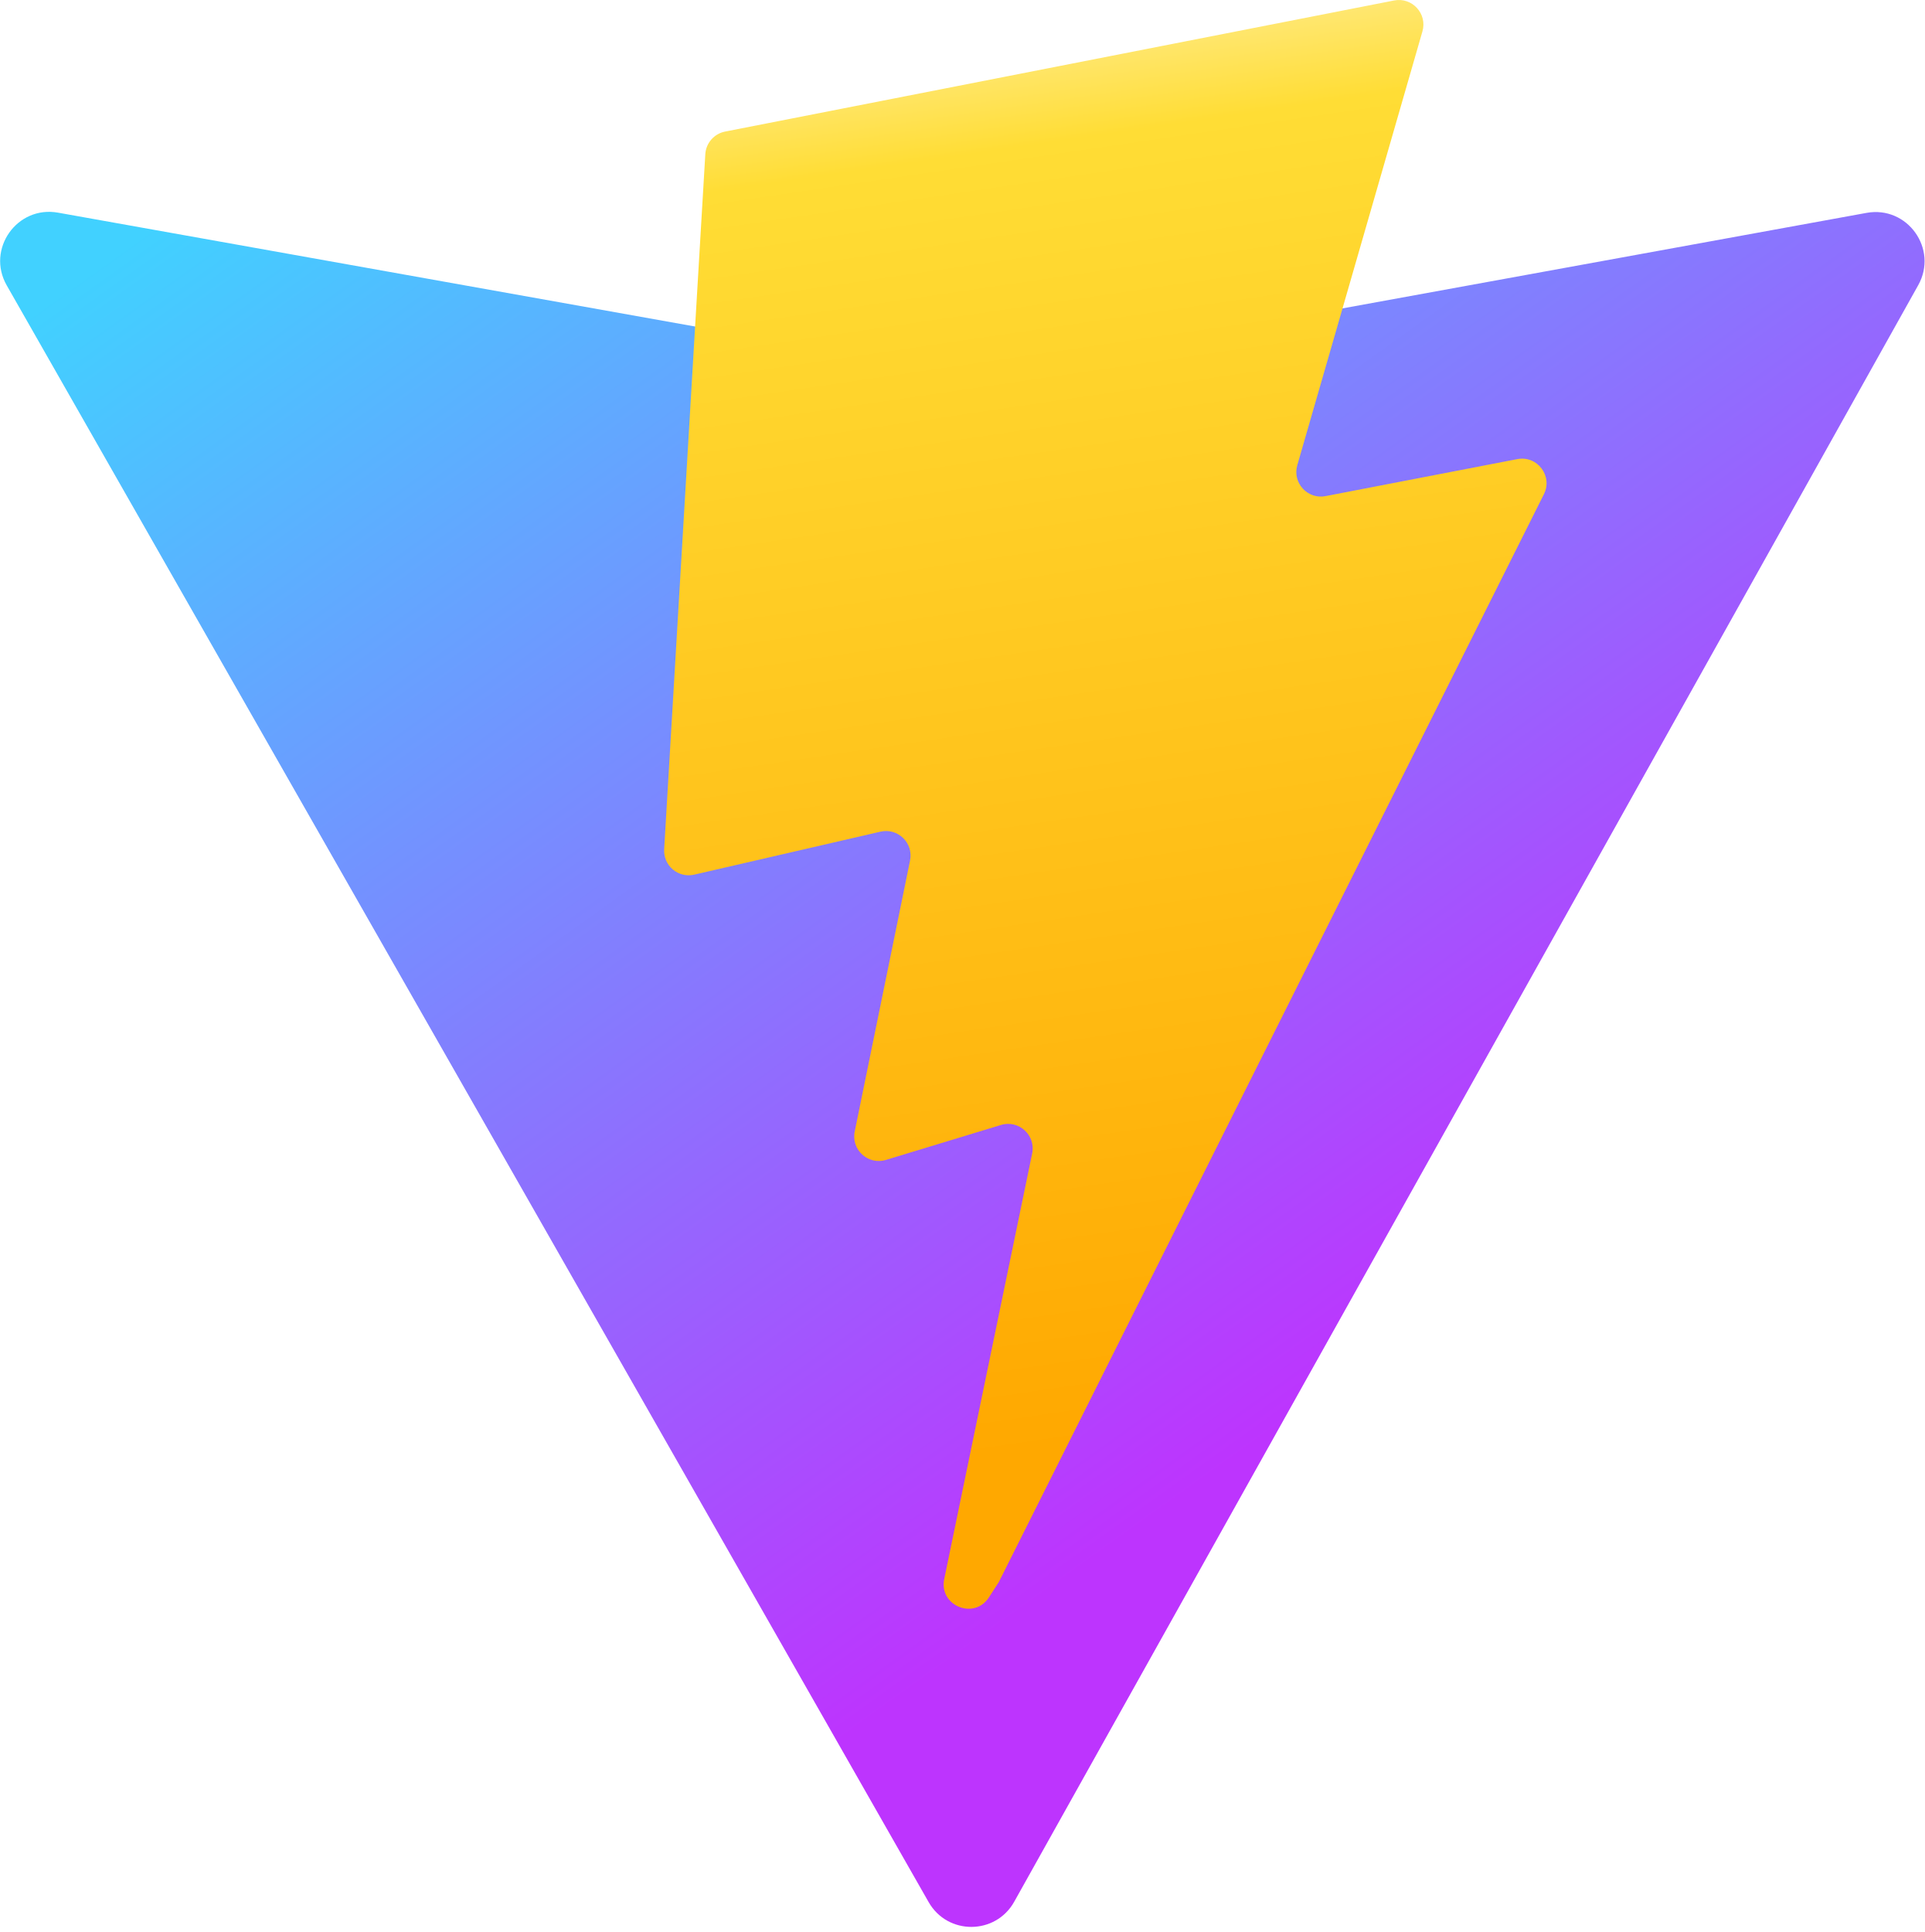
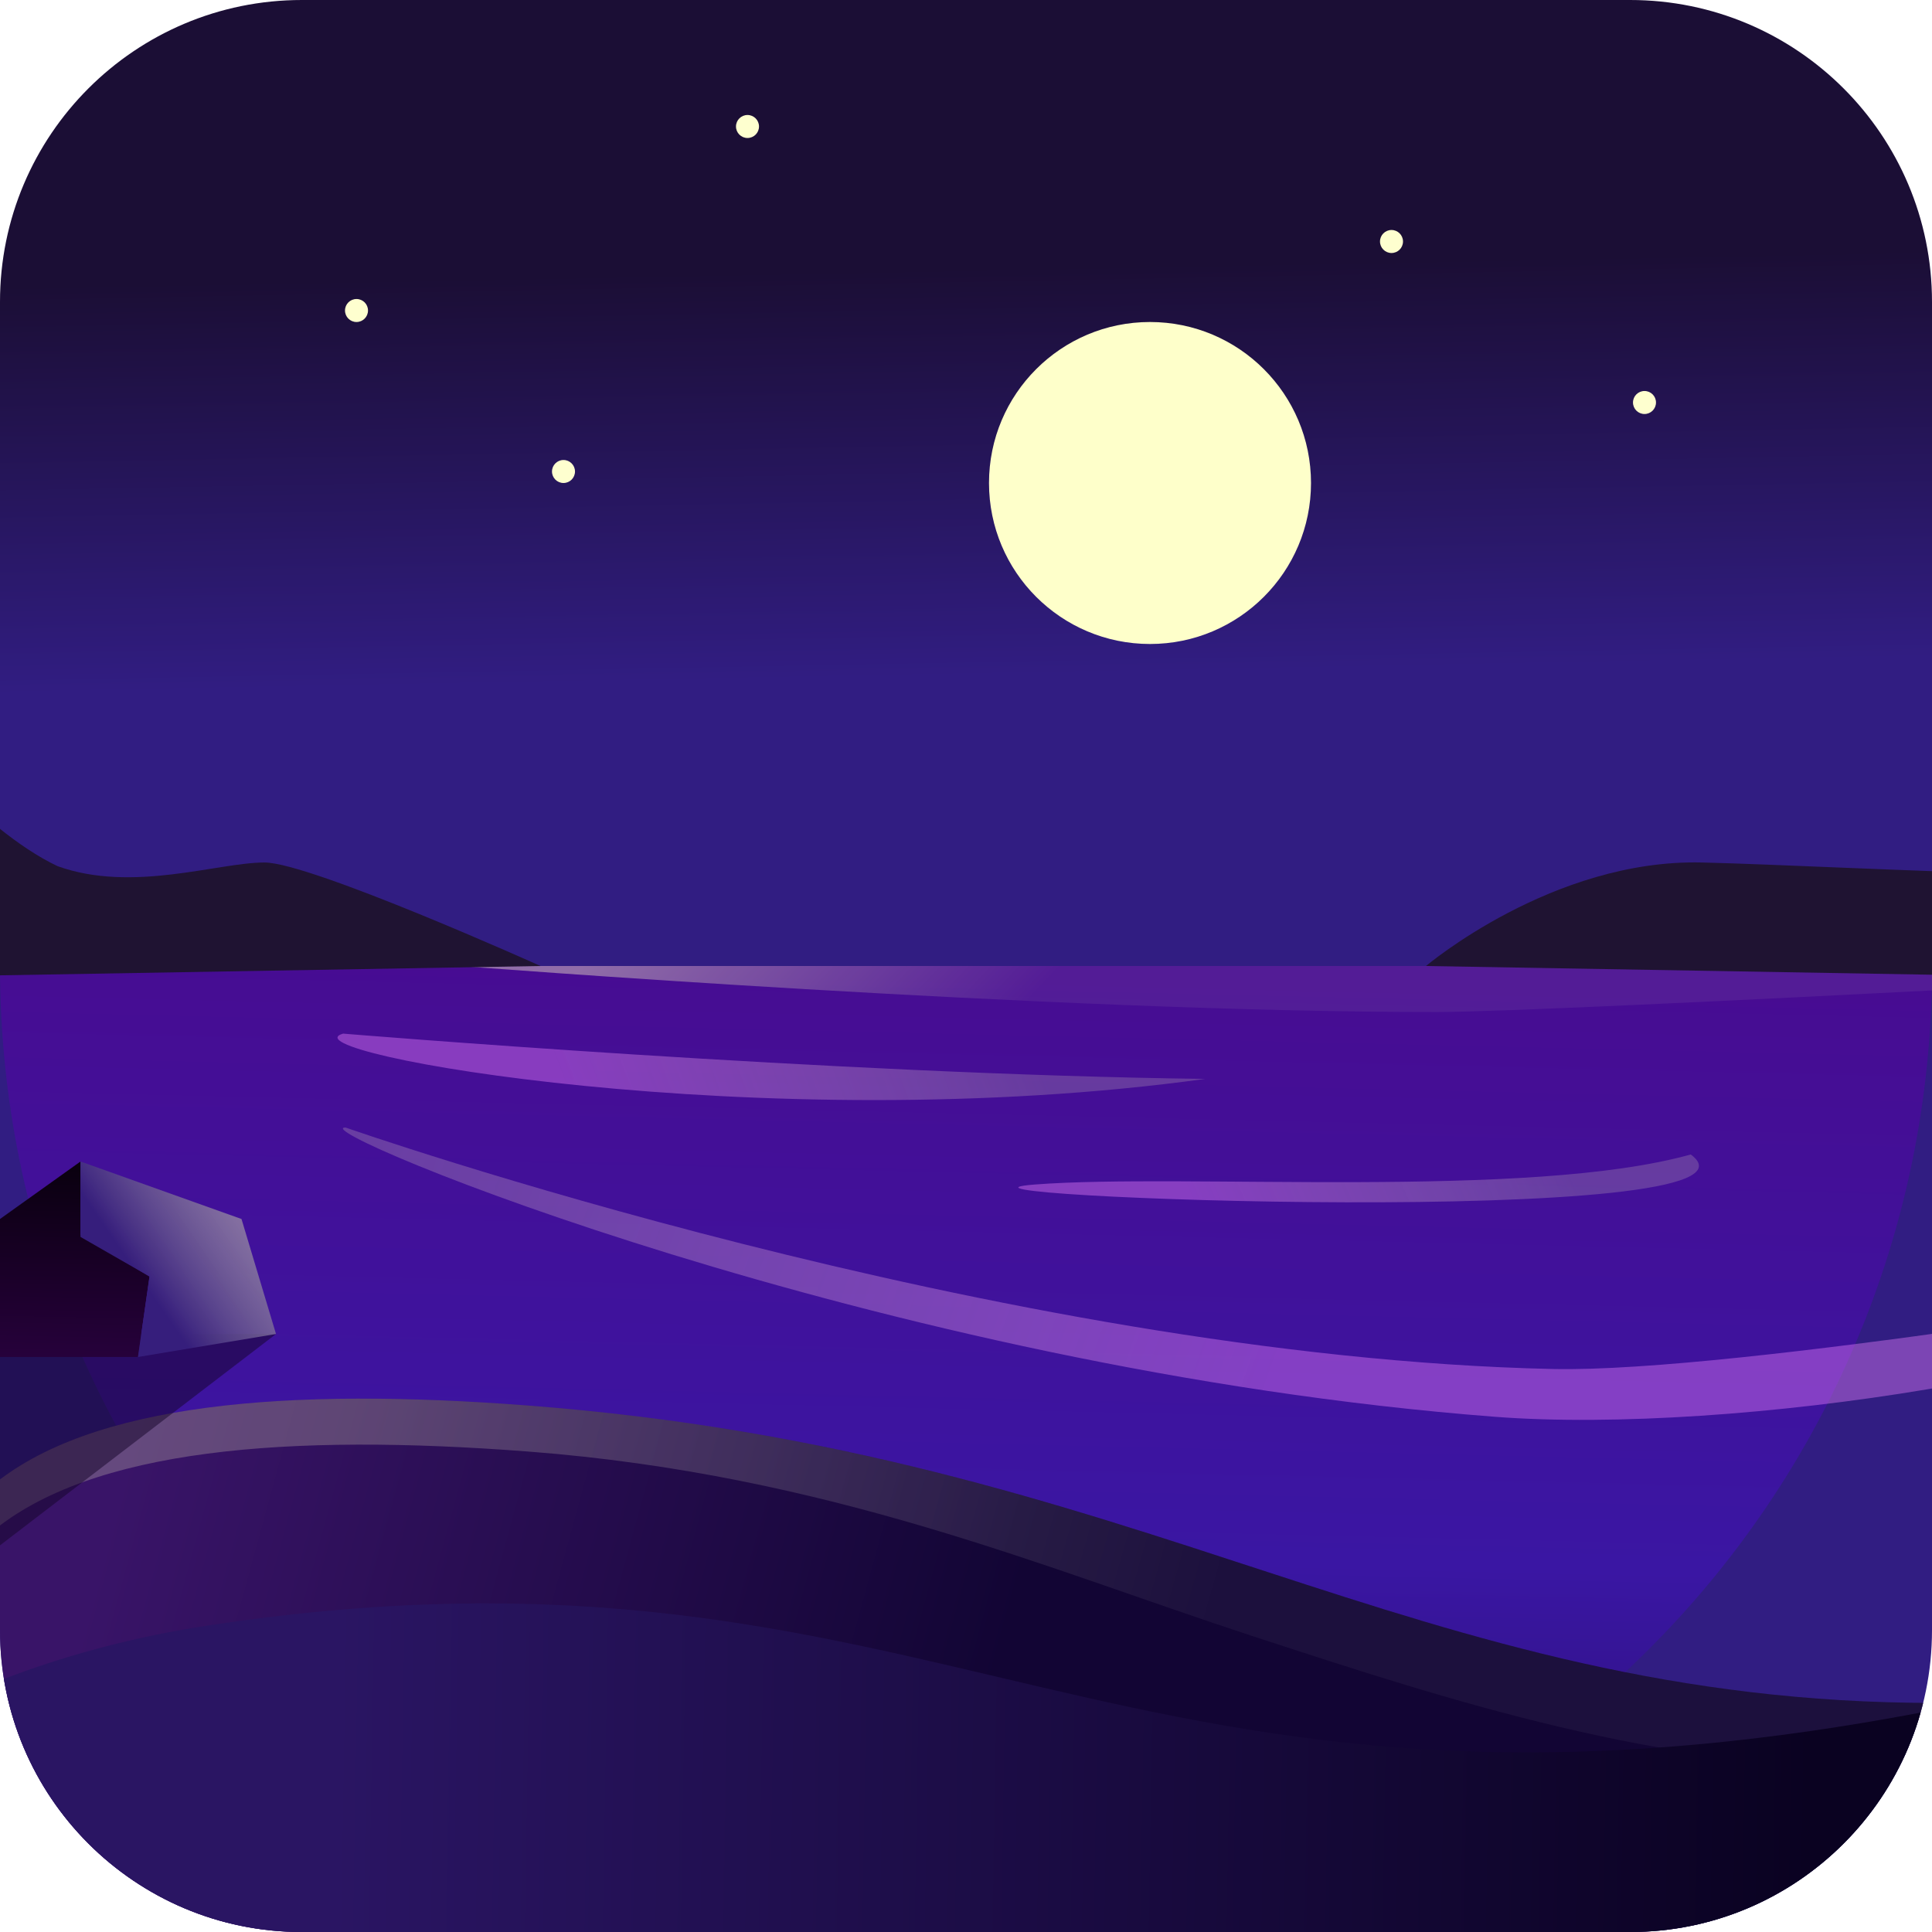
- <svg xmlns="http://www.w3.org/2000/svg" aria-hidden="true" role="img" class="iconify iconify--logos" width="31.88" height="32" preserveAspectRatio="xMidYMid meet" viewBox="0 0 256 257">
-   <defs>
-     <linearGradient id="IconifyId1813088fe1fbc01fb466" x1="-.828%" x2="57.636%" y1="7.652%" y2="78.411%">
-       <stop offset="0%" stop-color="#41D1FF" />
-       <stop offset="100%" stop-color="#BD34FE" />
+ <svg xmlns="http://www.w3.org/2000/svg" height="1024" legacy-metrics="false" node-id="1" sillyvg="true" template-height="1024" template-width="1024" version="1.1" viewBox="0 0 1024 1024" width="1024">
+   <defs node-id="61">
+     <clipPath id="clip0_609_4510" node-id="58">
+       <path d="M 160.00 0.00 L 864.00 0.00 C 952.37 0.00 1024.00 71.63 1024.00 160.00 L 1024.00 864.00 C 1024.00 952.37 952.37 1024.00 864.00 1024.00 L 160.00 1024.00 C 71.63 1024.00 0.00 952.37 0.00 864.00 L 0.00 160.00 C -0.00 71.63 71.63 0.00 160.00 0.00 Z" fill="#000000" fill-rule="nonzero" node-id="64" stroke="none" target-height="1024" target-width="1024" target-x="0" target-y="0" />
+     </clipPath>
+     <linearGradient gradientUnits="userSpaceOnUse" id="paint0_linear_609_4510" node-id="24" x1="60.952" x2="85.333" y1="-121.905" y2="1170.29">
+       <stop offset="0.211" stop-color="#1b0e35" />
+       <stop offset="0.378" stop-color="#311d82" />
    </linearGradient>
-     <linearGradient id="IconifyId1813088fe1fbc01fb467" x1="43.376%" x2="50.316%" y1="2.242%" y2="89.03%">
-       <stop offset="0%" stop-color="#FFEA83" />
-       <stop offset="8.333%" stop-color="#FFDD35" />
-       <stop offset="100%" stop-color="#FFA800" />
+     <linearGradient gradientUnits="userSpaceOnUse" id="paint1_linear_609_4510" node-id="27" x1="512" x2="493.714" y1="512" y2="1298.29">
+       <stop offset="0" stop-color="#470c92" />
+       <stop offset="0.398" stop-color="#3a16a3" />
+       <stop offset="0.896" stop-color="#140835" />
+     </linearGradient>
+     <linearGradient gradientUnits="userSpaceOnUse" id="paint2_linear_609_4510" node-id="31" x1="280.381" x2="532.276" y1="542.476" y2="781.122">
+       <stop offset="0" stop-color="#feffca" />
+       <stop offset="0.528" stop-color="#feffca" stop-opacity="0.17" />
+     </linearGradient>
+     <linearGradient gradientUnits="userSpaceOnUse" id="paint3_linear_609_4510" node-id="34" x1="670.476" x2="155.078" y1="743.619" y2="558.009">
+       <stop offset="0" stop-color="#ed82ff" />
+       <stop offset="1" stop-color="#feffca" stop-opacity="0.46" />
+     </linearGradient>
+     <linearGradient gradientUnits="userSpaceOnUse" id="paint4_linear_609_4510" node-id="37" x1="304.762" x2="530.286" y1="591.238" y2="505.905">
+       <stop offset="0" stop-color="#ed82ff" />
+       <stop offset="1" stop-color="#feffca" stop-opacity="0.46" />
+     </linearGradient>
+     <linearGradient gradientUnits="userSpaceOnUse" id="paint5_linear_609_4510" node-id="40" x1="642.099" x2="815.887" y1="659.935" y2="582.554">
+       <stop offset="0" stop-color="#ed82ff" />
+       <stop offset="1" stop-color="#feffca" stop-opacity="0.46" />
+     </linearGradient>
+     <linearGradient gradientUnits="userSpaceOnUse" id="paint6_linear_609_4510" node-id="43" x1="950.858" x2="-19.129" y1="1030.09" y2="765.155">
+       <stop offset="0.442" stop-color="#120534" />
+       <stop offset="0.916" stop-color="#391468" />
+     </linearGradient>
+     <linearGradient gradientUnits="userSpaceOnUse" id="paint7_linear_609_4510" node-id="46" x1="853.333" x2="164.571" y1="938.666" y2="743.619">
+       <stop offset="0.32" stop-color="#ffffff" stop-opacity="0.1" />
+       <stop offset="0.97" stop-color="#feffca" stop-opacity="0.5" />
+     </linearGradient>
+     <linearGradient gradientUnits="userSpaceOnUse" id="paint8_linear_609_4510" node-id="49" x1="959.726" x2="-229.698" y1="1044.31" y2="1024.58">
+       <stop offset="0" stop-color="#0a0221" />
+       <stop offset="0.66" stop-color="#2a1563" />
+     </linearGradient>
+     <linearGradient gradientUnits="userSpaceOnUse" id="paint9_linear_609_4510" node-id="52" x1="27.429" x2="24.381" y1="615.619" y2="780.191">
+       <stop offset="0" stop-color="#09000e" />
+       <stop offset="1" stop-color="#380156" />
+     </linearGradient>
+     <linearGradient gradientUnits="userSpaceOnUse" id="paint10_linear_609_4510" node-id="55" x1="24.381" x2="182.857" y1="694.857" y2="585.143">
+       <stop offset="0.264" stop-color="#361e7c" />
+       <stop offset="0.896" stop-color="#feffca" stop-opacity="0.5" />
    </linearGradient>
  </defs>
-   <path fill="url(#IconifyId1813088fe1fbc01fb466)" d="M255.153 37.938L134.897 252.976c-2.483 4.44-8.862 4.466-11.382.048L.875 37.958c-2.746-4.814 1.371-10.646 6.827-9.67l120.385 21.517a6.537 6.537 0 0 0 2.322-.004l117.867-21.483c5.438-.991 9.574 4.796 6.877 9.62Z" />
-   <path fill="url(#IconifyId1813088fe1fbc01fb467)" d="M185.432.063L96.44 17.501a3.268 3.268 0 0 0-2.634 3.014l-5.474 92.456a3.268 3.268 0 0 0 3.997 3.378l24.777-5.718c2.318-.535 4.413 1.507 3.936 3.838l-7.361 36.047c-.495 2.426 1.782 4.5 4.151 3.78l15.304-4.649c2.372-.72 4.652 1.36 4.15 3.788l-11.698 56.621c-.732 3.542 3.979 5.473 5.943 2.437l1.313-2.028l72.516-144.72c1.215-2.423-.88-5.186-3.54-4.672l-25.505 4.922c-2.396.462-4.435-1.77-3.759-4.114l16.646-57.705c.677-2.35-1.37-4.583-3.769-4.113Z" />
+   <g clip-path="url(#clip0_609_4510)" id="sillyvg_g_0" node-id="136">
+     <path d="M 160.00 0.00 L 864.00 0.00 C 952.37 0.00 1024.00 71.63 1024.00 160.00 L 1024.00 864.00 C 1024.00 952.37 952.37 1024.00 864.00 1024.00 L 160.00 1024.00 C 71.63 1024.00 0.00 952.37 0.00 864.00 L 0.00 160.00 C -0.00 71.63 71.63 0.00 160.00 0.00 Z" fill="url(#paint0_linear_609_4510)" fill-rule="nonzero" node-id="138" stroke="none" target-height="1024" target-width="1024" target-x="0" target-y="0" />
+     <path d="M 512.00 1024.00 C 794.77 1024.00 1024.00 794.77 1024.00 512.00 L 0.00 512.00 C 0.00 794.77 229.23 1024.00 512.00 1024.00 Z" fill="url(#paint1_linear_609_4510)" fill-rule="nonzero" node-id="140" stroke="none" target-height="512" target-width="1024" target-x="0" target-y="512" />
+     <path d="M 761.90 536.38 C 827.80 536.31 1267.81 512.00 1267.81 512.00 L 243.81 512.00 C 243.81 512.00 559.35 536.61 761.90 536.38 Z" fill="url(#paint2_linear_609_4510)" fill-opacity="0.4" fill-rule="nonzero" group-id="1" node-id="144" stroke-linecap="butt" stroke-opacity="0.4" stroke-width="1" target-height="24.381" target-width="1024" target-x="243.81" target-y="512" />
+     <path d="M 792.38 750.93 C 919.22 760.66 1142.69 725.65 1195.79 680.73 C 1195.79 680.73 920.24 727.72 823.11 725.60 C 530.29 719.24 183.11 597.60 183.11 597.60 C 158.73 597.60 465.73 725.87 792.38 750.93 Z" fill="url(#paint3_linear_609_4510)" fill-opacity="0.4" fill-rule="nonzero" group-id="2" node-id="149" stroke-linecap="butt" stroke-opacity="0.4" stroke-width="1" target-height="154.963" target-width="1014.023" target-x="181.767" target-y="597.604" />
+     <path d="M 638.76 571.84 C 404.48 604.12 148.43 557.48 181.85 547.84 C 181.85 547.84 442.69 569.46 638.76 571.84 Z" fill="url(#paint4_linear_609_4510)" fill-opacity="0.4" fill-rule="nonzero" group-id="3" node-id="154" stroke-linecap="butt" stroke-opacity="0.4" stroke-width="1" target-height="35.186" target-width="459.88" target-x="178.885" target-y="547.841" />
+     <path d="M 896.13 611.89 C 950.86 652.19 469.33 633.90 548.57 627.81 C 627.81 621.72 810.67 635.84 896.13 611.89 Z" fill="url(#paint5_linear_609_4510)" fill-opacity="0.4" fill-rule="nonzero" group-id="4" node-id="159" stroke-linecap="butt" stroke-opacity="0.4" stroke-width="1" target-height="25.356" target-width="360.69" target-x="539.775" target-y="611.892" />
+     <path d="M 1025.68 905.15 C 945.37 1082.86 715.44 1221.88 507.76 1221.88 C 361.91 1221.88 189.91 1153.44 72.28 1051.08 C 46.38 1028.54 17.43 984.23 -2.89 943.74 C -22.44 904.77 -19.47 800.38 -5.11 788.23 C 47.98 743.30 153.18 735.24 280.02 744.97 C 606.67 770.03 749.48 902.59 1025.68 902.59 L 1025.68 905.15 Z" fill="url(#paint6_linear_609_4510)" fill-rule="nonzero" node-id="162" stroke="none" target-height="480.583" target-width="1042.398" target-x="-16.718" target-y="741.297" />
+     <path d="M 1008.35 938.98 C 1014.71 927.88 1020.51 916.60 1025.68 905.15 L 1025.68 902.59 C 884.13 902.59 777.62 867.77 663.45 830.46 C 554.83 794.95 439.27 757.18 280.02 744.97 C 153.18 735.24 47.98 743.30 -5.11 788.23 L -5.11 812.61 C 47.98 767.68 153.18 759.62 280.02 769.35 C 439.27 781.57 554.83 831.52 663.45 867.03 C 772.91 902.81 875.34 936.28 1008.35 938.98 Z" fill="url(#paint7_linear_609_4510)" fill-opacity="0.45" fill-rule="nonzero" group-id="5" node-id="166" stroke-linecap="butt" stroke-opacity="0.45" stroke-width="1" target-height="197.685" target-width="1030.794" target-x="-5.114" target-y="741.298" />
+     <path d="M 1030.96 908.34 C 984.78 1139.02 752.23 1352.66 508.09 1409.02 C 336.64 1448.60 115.88 1366.06 -50.17 1277.66 C -86.73 1258.19 -132.79 1213.97 -167.66 1171.89 C -201.22 1131.38 -201.81 1047.54 -188.23 1029.36 C -138.00 962.14 -40.79 884.43 110.95 861.45 C 501.74 802.25 587.77 993.06 1030.26 905.32 L 1030.96 908.34 Z" fill="url(#paint8_linear_609_4510)" fill-rule="nonzero" node-id="169" stroke="none" target-height="569.342" target-width="1227.501" target-x="-196.541" target-y="849.83" />
+     <path d="M -8.03 825.22 L 146.29 707.05 L -8.03 707.05 L -8.03 825.22 Z" fill="#150529" fill-opacity="0.5" fill-rule="nonzero" node-id="171" stroke="none" target-height="118.176" target-width="154.317" target-x="-8.031" target-y="707.048" />
+     <path d="M 1212.95 402.29 C 1177.94 402.29 1158.10 384.00 1115.43 384.00 C 1093.65 384.00 1255.62 436.93 1212.95 457.14 C 1173.35 471.45 981.33 459.07 902.10 457.14 C 822.86 455.22 755.81 512.00 755.81 512.00 L 1109.33 518.10 L 1097.14 530.29 L 1383.62 542.48 L 1383.62 341.33 C 1383.62 341.33 1334.86 307.30 1304.38 335.24 C 1264.48 371.81 1247.96 402.29 1212.95 402.29 Z" fill="#1f1332" fill-rule="nonzero" node-id="173" stroke="none" target-height="218.248" target-width="627.81" target-x="755.81" target-y="324.23" />
+     <path d="M -170.67 402.29 C -135.66 402.29 -115.81 384.00 -73.14 384.00 C -51.36 384.00 -12.19 438.86 30.48 459.07 C 70.07 473.38 115.42 457.14 140.19 457.14 C 164.57 457.14 286.48 512.00 286.48 512.00 L -67.05 518.10 L -54.86 530.29 L -341.33 542.48 L -341.33 341.33 C -341.33 341.33 -292.57 307.30 -262.10 335.24 C -222.20 371.81 -205.68 402.29 -170.67 402.29 Z" fill="#1f1332" fill-rule="nonzero" node-id="175" stroke="none" target-height="218.248" target-width="627.809" target-x="-341.333" target-y="324.23" />
+     <path d="M 42.67 654.63 L 42.67 615.62 L 0.00 646.10 L 0.00 719.24 L 73.14 719.24 L 79.24 676.57 L 42.67 654.63 Z" fill="url(#paint9_linear_609_4510)" fill-rule="nonzero" node-id="177" stroke="none" target-height="103.619" target-width="79.238" target-x="0" target-y="615.619" />
+     <path d="M 42.67 655.60 L 42.67 615.62 L 128.00 646.10 L 146.29 707.05 L 73.14 719.24 L 79.24 676.57 L 42.67 655.60 Z" fill="url(#paint10_linear_609_4510)" fill-rule="nonzero" node-id="179" stroke="none" target-height="103.619" target-width="103.619" target-x="42.666" target-y="615.619" />
+     <path d="M 694.86 256.00 C 694.86 303.13 656.65 341.33 609.52 341.33 C 562.40 341.33 524.19 303.13 524.19 256.00 C 524.19 208.87 562.40 170.67 609.52 170.67 C 656.65 170.67 694.86 208.87 694.86 256.00 Z" fill="#feffca" fill-rule="nonzero" node-id="181" stroke="none" target-height="170.667" target-width="170.667" target-x="524.191" target-y="170.667" />
+     <path d="M 877.71 213.33 C 877.71 216.70 874.99 219.43 871.62 219.43 C 868.25 219.43 865.52 216.70 865.52 213.33 C 865.52 209.97 868.25 207.24 871.62 207.24 C 874.99 207.24 877.71 209.97 877.71 213.33 Z" fill="#feffcf" fill-rule="nonzero" node-id="183" stroke="none" target-height="12.19" target-width="12.19" target-x="865.524" target-y="207.239" />
+     <path d="M 402.29 67.05 C 402.29 70.41 399.56 73.14 396.19 73.14 C 392.82 73.14 390.09 70.41 390.09 67.05 C 390.09 63.68 392.82 60.95 396.19 60.95 C 399.56 60.95 402.29 63.68 402.29 67.05 Z" fill="#feffcf" fill-rule="nonzero" node-id="185" stroke="none" target-height="12.19" target-width="12.19" target-x="390.095" target-y="60.952" />
+     <path d="M 304.76 249.91 C 304.76 253.27 302.03 256.00 298.67 256.00 C 295.30 256.00 292.57 253.27 292.57 249.91 C 292.57 246.54 295.30 243.81 298.67 243.81 C 302.03 243.81 304.76 246.54 304.76 249.91 Z" fill="#feffcf" fill-rule="nonzero" node-id="187" stroke="none" target-height="12.19" target-width="12.19" target-x="292.572" target-y="243.81" />
+     <path d="M 195.05 164.57 C 195.05 167.94 192.32 170.67 188.95 170.67 C 185.59 170.67 182.86 167.94 182.86 164.57 C 182.86 161.20 185.59 158.48 188.95 158.48 C 192.32 158.48 195.05 161.20 195.05 164.57 Z" fill="#feffcf" fill-rule="nonzero" node-id="189" stroke="none" target-height="12.19" target-width="12.19" target-x="182.857" target-y="158.476" />
+     <path d="M 743.62 128.00 C 743.62 131.37 740.89 134.10 737.52 134.10 C 734.16 134.10 731.43 131.37 731.43 128.00 C 731.43 124.63 734.16 121.90 737.52 121.90 C 740.89 121.90 743.62 124.63 743.62 128.00 Z" fill="#feffcf" fill-rule="nonzero" node-id="191" stroke="none" target-height="12.19" target-width="12.19" target-x="731.429" target-y="121.905" />
+   </g>
</svg>
